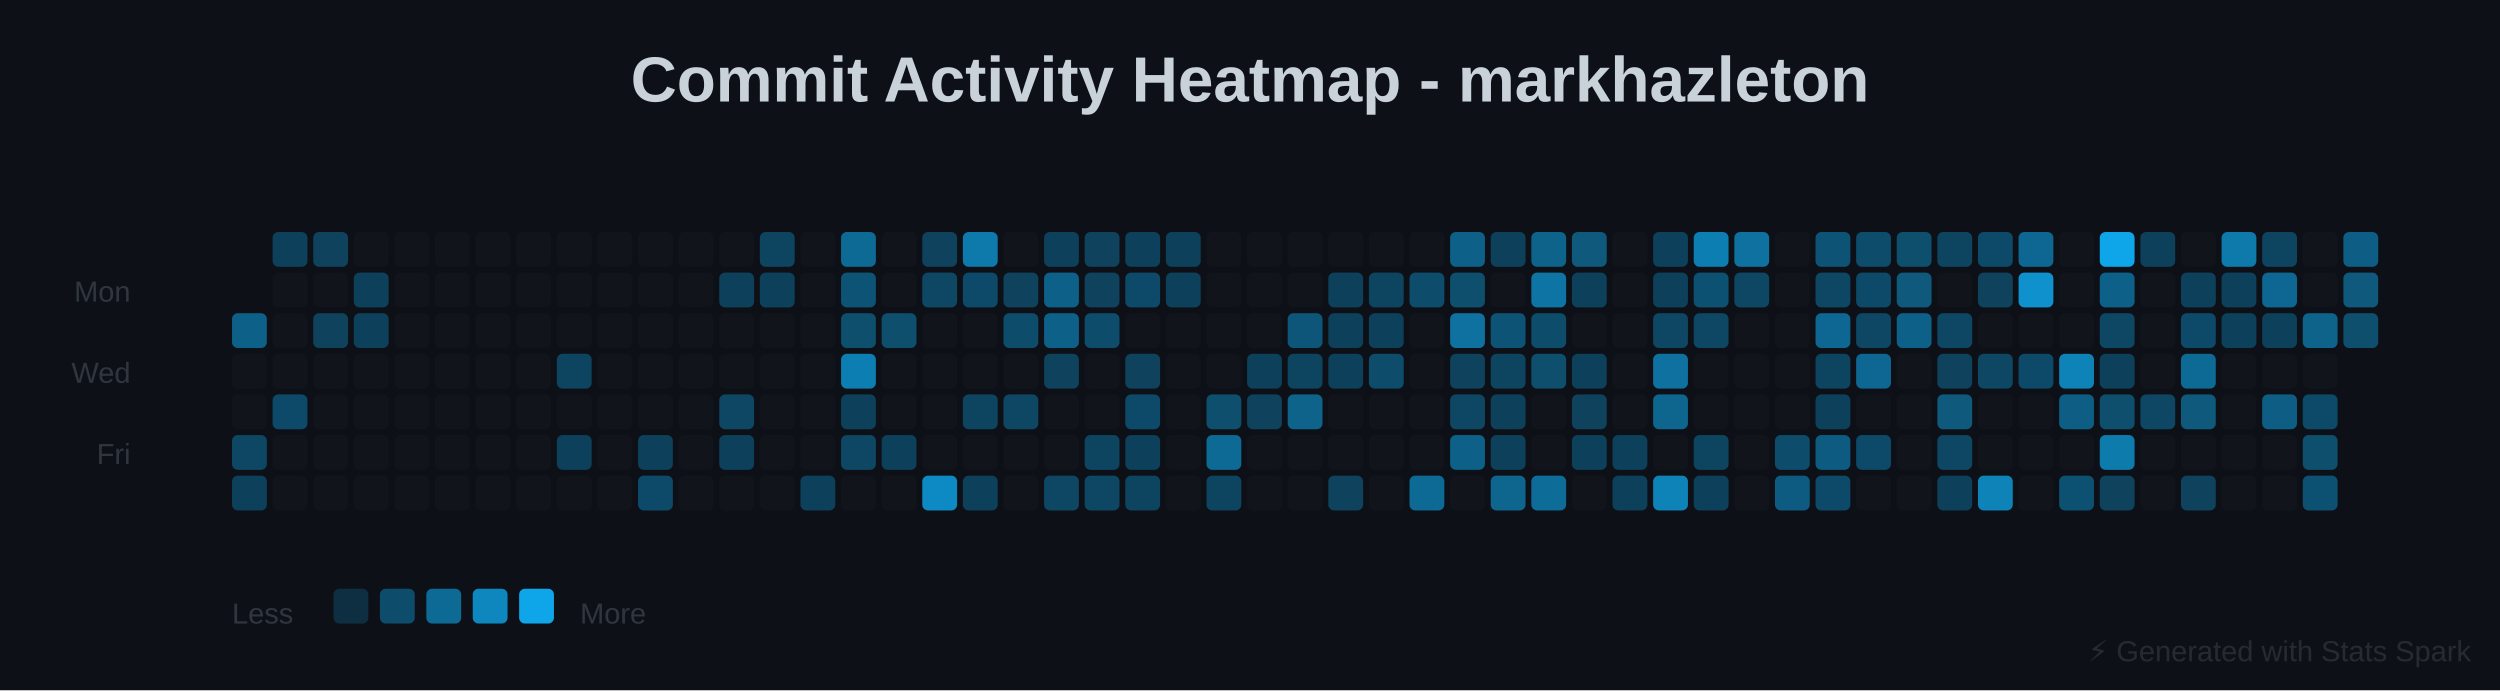
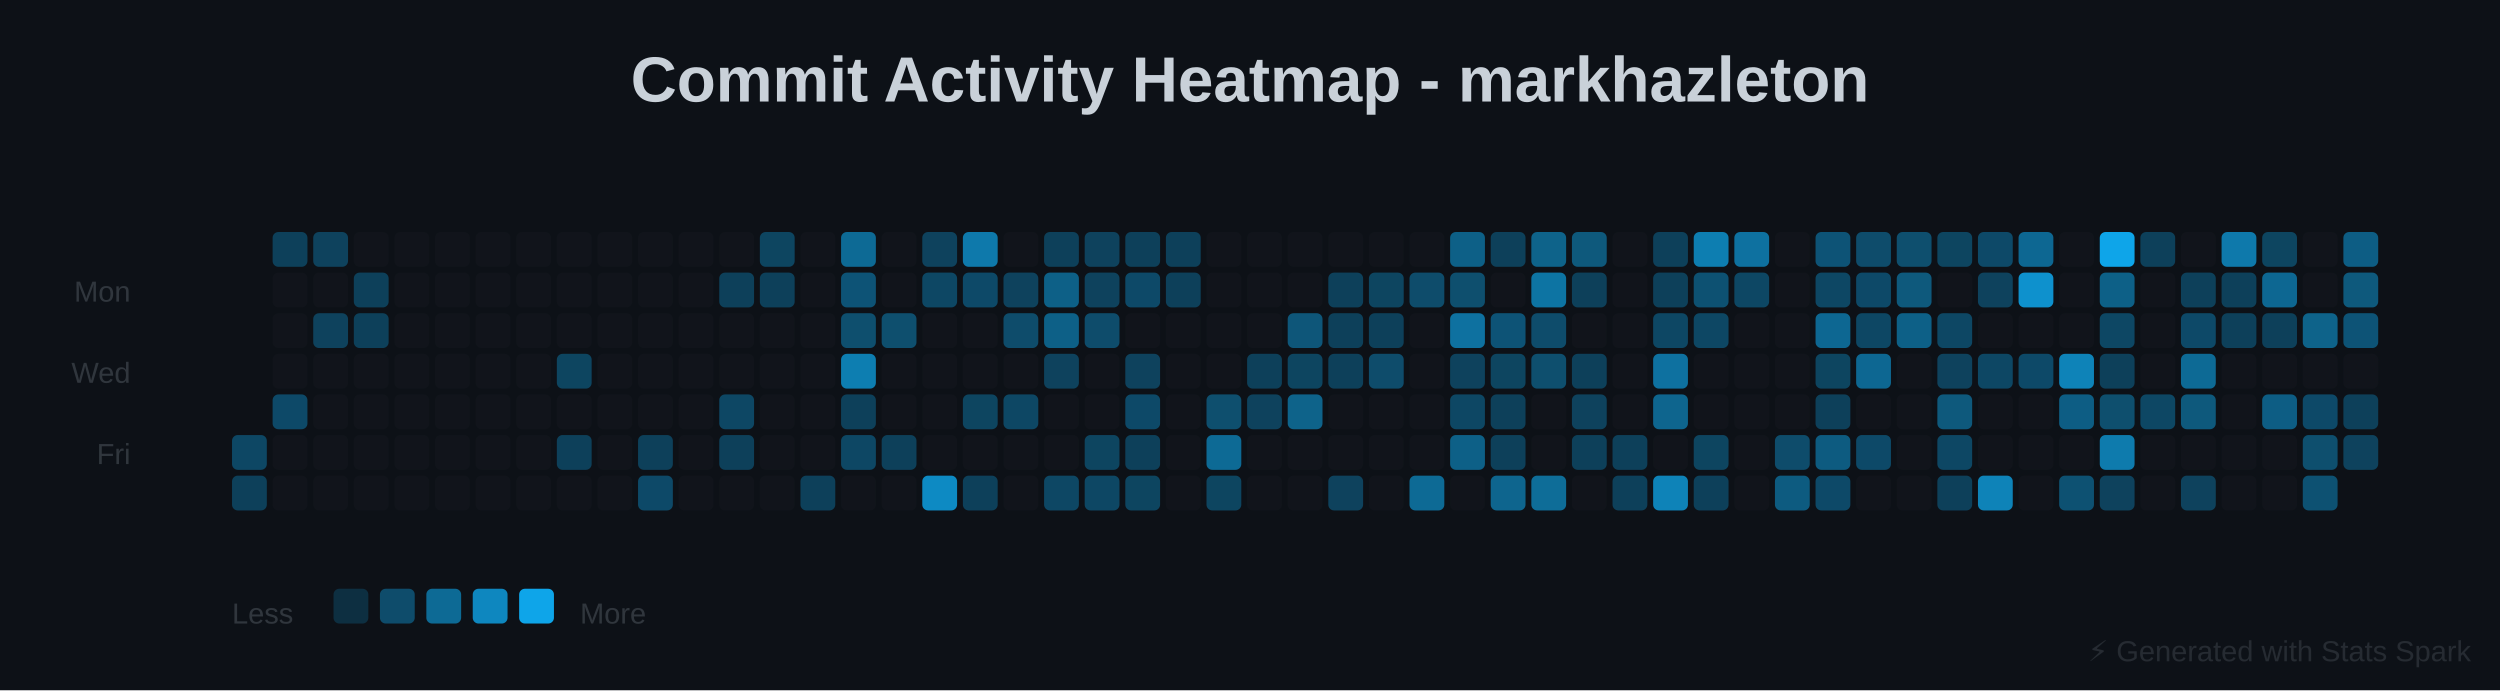
<svg xmlns="http://www.w3.org/2000/svg" baseProfile="full" height="238" version="1.1" width="862">
  <defs />
  <rect fill="#0D1117" height="238" width="862" x="0" y="0" />
  <text fill="#C9D1D9" font-family="Arial, sans-serif" font-size="22px" font-weight="bold" text-anchor="middle" x="431" y="35">Commit Activity Heatmap - markhazleton</text>
  <text fill="#30363D" font-family="Arial, sans-serif" font-size="10px" text-anchor="end" x="45" y="104">Mon</text>
  <text fill="#30363D" font-family="Arial, sans-serif" font-size="10px" text-anchor="end" x="45" y="132">Wed</text>
  <text fill="#30363D" font-family="Arial, sans-serif" font-size="10px" text-anchor="end" x="45" y="160">Fri</text>
-   <rect fill="#0EA5E9" height="12" opacity="0.533" rx="2" width="12" x="80" y="108" />
-   <rect fill="#30363D" height="12" opacity="0.1" rx="2" width="12" x="80" y="122" />
-   <rect fill="#30363D" height="12" opacity="0.1" rx="2" width="12" x="80" y="136" />
  <rect fill="#0EA5E9" height="12" opacity="0.367" rx="2" width="12" x="80" y="150" />
  <rect fill="#0EA5E9" height="12" opacity="0.317" rx="2" width="12" x="80" y="164" />
  <rect fill="#0EA5E9" height="12" opacity="0.317" rx="2" width="12" x="94" y="80" />
  <rect fill="#30363D" height="12" opacity="0.1" rx="2" width="12" x="94" y="94" />
  <rect fill="#30363D" height="12" opacity="0.1" rx="2" width="12" x="94" y="108" />
  <rect fill="#30363D" height="12" opacity="0.1" rx="2" width="12" x="94" y="122" />
  <rect fill="#0EA5E9" height="12" opacity="0.383" rx="2" width="12" x="94" y="136" />
  <rect fill="#30363D" height="12" opacity="0.1" rx="2" width="12" x="94" y="150" />
  <rect fill="#30363D" height="12" opacity="0.1" rx="2" width="12" x="94" y="164" />
  <rect fill="#0EA5E9" height="12" opacity="0.333" rx="2" width="12" x="108" y="80" />
  <rect fill="#30363D" height="12" opacity="0.1" rx="2" width="12" x="108" y="94" />
  <rect fill="#0EA5E9" height="12" opacity="0.333" rx="2" width="12" x="108" y="108" />
  <rect fill="#30363D" height="12" opacity="0.1" rx="2" width="12" x="108" y="122" />
  <rect fill="#30363D" height="12" opacity="0.1" rx="2" width="12" x="108" y="136" />
  <rect fill="#30363D" height="12" opacity="0.1" rx="2" width="12" x="108" y="150" />
  <rect fill="#30363D" height="12" opacity="0.1" rx="2" width="12" x="108" y="164" />
  <rect fill="#30363D" height="12" opacity="0.1" rx="2" width="12" x="122" y="80" />
  <rect fill="#0EA5E9" height="12" opacity="0.317" rx="2" width="12" x="122" y="94" />
  <rect fill="#0EA5E9" height="12" opacity="0.317" rx="2" width="12" x="122" y="108" />
  <rect fill="#30363D" height="12" opacity="0.1" rx="2" width="12" x="122" y="122" />
  <rect fill="#30363D" height="12" opacity="0.1" rx="2" width="12" x="122" y="136" />
  <rect fill="#30363D" height="12" opacity="0.1" rx="2" width="12" x="122" y="150" />
  <rect fill="#30363D" height="12" opacity="0.1" rx="2" width="12" x="122" y="164" />
  <rect fill="#30363D" height="12" opacity="0.1" rx="2" width="12" x="136" y="80" />
  <rect fill="#30363D" height="12" opacity="0.1" rx="2" width="12" x="136" y="94" />
  <rect fill="#30363D" height="12" opacity="0.1" rx="2" width="12" x="136" y="108" />
  <rect fill="#30363D" height="12" opacity="0.1" rx="2" width="12" x="136" y="122" />
  <rect fill="#30363D" height="12" opacity="0.1" rx="2" width="12" x="136" y="136" />
  <rect fill="#30363D" height="12" opacity="0.1" rx="2" width="12" x="136" y="150" />
  <rect fill="#30363D" height="12" opacity="0.1" rx="2" width="12" x="136" y="164" />
  <rect fill="#30363D" height="12" opacity="0.1" rx="2" width="12" x="150" y="80" />
  <rect fill="#30363D" height="12" opacity="0.1" rx="2" width="12" x="150" y="94" />
  <rect fill="#30363D" height="12" opacity="0.1" rx="2" width="12" x="150" y="108" />
  <rect fill="#30363D" height="12" opacity="0.1" rx="2" width="12" x="150" y="122" />
  <rect fill="#30363D" height="12" opacity="0.1" rx="2" width="12" x="150" y="136" />
  <rect fill="#30363D" height="12" opacity="0.1" rx="2" width="12" x="150" y="150" />
  <rect fill="#30363D" height="12" opacity="0.1" rx="2" width="12" x="150" y="164" />
  <rect fill="#30363D" height="12" opacity="0.1" rx="2" width="12" x="164" y="80" />
  <rect fill="#30363D" height="12" opacity="0.1" rx="2" width="12" x="164" y="94" />
  <rect fill="#30363D" height="12" opacity="0.1" rx="2" width="12" x="164" y="108" />
  <rect fill="#30363D" height="12" opacity="0.1" rx="2" width="12" x="164" y="122" />
  <rect fill="#30363D" height="12" opacity="0.1" rx="2" width="12" x="164" y="136" />
  <rect fill="#30363D" height="12" opacity="0.1" rx="2" width="12" x="164" y="150" />
  <rect fill="#30363D" height="12" opacity="0.1" rx="2" width="12" x="164" y="164" />
  <rect fill="#30363D" height="12" opacity="0.1" rx="2" width="12" x="178" y="80" />
  <rect fill="#30363D" height="12" opacity="0.1" rx="2" width="12" x="178" y="94" />
  <rect fill="#30363D" height="12" opacity="0.1" rx="2" width="12" x="178" y="108" />
  <rect fill="#30363D" height="12" opacity="0.1" rx="2" width="12" x="178" y="122" />
  <rect fill="#30363D" height="12" opacity="0.1" rx="2" width="12" x="178" y="136" />
  <rect fill="#30363D" height="12" opacity="0.1" rx="2" width="12" x="178" y="150" />
  <rect fill="#30363D" height="12" opacity="0.1" rx="2" width="12" x="178" y="164" />
  <rect fill="#30363D" height="12" opacity="0.1" rx="2" width="12" x="192" y="80" />
  <rect fill="#30363D" height="12" opacity="0.1" rx="2" width="12" x="192" y="94" />
  <rect fill="#30363D" height="12" opacity="0.1" rx="2" width="12" x="192" y="108" />
  <rect fill="#0EA5E9" height="12" opacity="0.35" rx="2" width="12" x="192" y="122" />
  <rect fill="#30363D" height="12" opacity="0.1" rx="2" width="12" x="192" y="136" />
  <rect fill="#0EA5E9" height="12" opacity="0.317" rx="2" width="12" x="192" y="150" />
  <rect fill="#30363D" height="12" opacity="0.1" rx="2" width="12" x="192" y="164" />
  <rect fill="#30363D" height="12" opacity="0.1" rx="2" width="12" x="206" y="80" />
  <rect fill="#30363D" height="12" opacity="0.1" rx="2" width="12" x="206" y="94" />
  <rect fill="#30363D" height="12" opacity="0.1" rx="2" width="12" x="206" y="108" />
  <rect fill="#30363D" height="12" opacity="0.1" rx="2" width="12" x="206" y="122" />
  <rect fill="#30363D" height="12" opacity="0.1" rx="2" width="12" x="206" y="136" />
  <rect fill="#30363D" height="12" opacity="0.1" rx="2" width="12" x="206" y="150" />
  <rect fill="#30363D" height="12" opacity="0.1" rx="2" width="12" x="206" y="164" />
  <rect fill="#30363D" height="12" opacity="0.1" rx="2" width="12" x="220" y="80" />
  <rect fill="#30363D" height="12" opacity="0.1" rx="2" width="12" x="220" y="94" />
  <rect fill="#30363D" height="12" opacity="0.1" rx="2" width="12" x="220" y="108" />
  <rect fill="#30363D" height="12" opacity="0.1" rx="2" width="12" x="220" y="122" />
  <rect fill="#30363D" height="12" opacity="0.1" rx="2" width="12" x="220" y="136" />
  <rect fill="#0EA5E9" height="12" opacity="0.317" rx="2" width="12" x="220" y="150" />
  <rect fill="#0EA5E9" height="12" opacity="0.383" rx="2" width="12" x="220" y="164" />
  <rect fill="#30363D" height="12" opacity="0.1" rx="2" width="12" x="234" y="80" />
  <rect fill="#30363D" height="12" opacity="0.1" rx="2" width="12" x="234" y="94" />
  <rect fill="#30363D" height="12" opacity="0.1" rx="2" width="12" x="234" y="108" />
  <rect fill="#30363D" height="12" opacity="0.1" rx="2" width="12" x="234" y="122" />
  <rect fill="#30363D" height="12" opacity="0.1" rx="2" width="12" x="234" y="136" />
  <rect fill="#30363D" height="12" opacity="0.1" rx="2" width="12" x="234" y="150" />
  <rect fill="#30363D" height="12" opacity="0.1" rx="2" width="12" x="234" y="164" />
  <rect fill="#30363D" height="12" opacity="0.1" rx="2" width="12" x="248" y="80" />
  <rect fill="#0EA5E9" height="12" opacity="0.317" rx="2" width="12" x="248" y="94" />
  <rect fill="#30363D" height="12" opacity="0.1" rx="2" width="12" x="248" y="108" />
  <rect fill="#30363D" height="12" opacity="0.1" rx="2" width="12" x="248" y="122" />
  <rect fill="#0EA5E9" height="12" opacity="0.367" rx="2" width="12" x="248" y="136" />
  <rect fill="#0EA5E9" height="12" opacity="0.317" rx="2" width="12" x="248" y="150" />
  <rect fill="#30363D" height="12" opacity="0.1" rx="2" width="12" x="248" y="164" />
  <rect fill="#0EA5E9" height="12" opacity="0.35" rx="2" width="12" x="262" y="80" />
  <rect fill="#0EA5E9" height="12" opacity="0.317" rx="2" width="12" x="262" y="94" />
  <rect fill="#30363D" height="12" opacity="0.1" rx="2" width="12" x="262" y="108" />
  <rect fill="#30363D" height="12" opacity="0.1" rx="2" width="12" x="262" y="122" />
  <rect fill="#30363D" height="12" opacity="0.1" rx="2" width="12" x="262" y="136" />
  <rect fill="#30363D" height="12" opacity="0.1" rx="2" width="12" x="262" y="150" />
  <rect fill="#30363D" height="12" opacity="0.1" rx="2" width="12" x="262" y="164" />
  <rect fill="#30363D" height="12" opacity="0.1" rx="2" width="12" x="276" y="80" />
  <rect fill="#30363D" height="12" opacity="0.1" rx="2" width="12" x="276" y="94" />
  <rect fill="#30363D" height="12" opacity="0.1" rx="2" width="12" x="276" y="108" />
  <rect fill="#30363D" height="12" opacity="0.1" rx="2" width="12" x="276" y="122" />
  <rect fill="#30363D" height="12" opacity="0.1" rx="2" width="12" x="276" y="136" />
  <rect fill="#30363D" height="12" opacity="0.1" rx="2" width="12" x="276" y="150" />
  <rect fill="#0EA5E9" height="12" opacity="0.317" rx="2" width="12" x="276" y="164" />
  <rect fill="#0EA5E9" height="12" opacity="0.6" rx="2" width="12" x="290" y="80" />
  <rect fill="#0EA5E9" height="12" opacity="0.45" rx="2" width="12" x="290" y="94" />
  <rect fill="#0EA5E9" height="12" opacity="0.417" rx="2" width="12" x="290" y="108" />
  <rect fill="#0EA5E9" height="12" opacity="0.733" rx="2" width="12" x="290" y="122" />
  <rect fill="#0EA5E9" height="12" opacity="0.317" rx="2" width="12" x="290" y="136" />
  <rect fill="#0EA5E9" height="12" opacity="0.367" rx="2" width="12" x="290" y="150" />
  <rect fill="#30363D" height="12" opacity="0.1" rx="2" width="12" x="290" y="164" />
  <rect fill="#30363D" height="12" opacity="0.1" rx="2" width="12" x="304" y="80" />
  <rect fill="#30363D" height="12" opacity="0.1" rx="2" width="12" x="304" y="94" />
  <rect fill="#0EA5E9" height="12" opacity="0.417" rx="2" width="12" x="304" y="108" />
  <rect fill="#30363D" height="12" opacity="0.1" rx="2" width="12" x="304" y="122" />
  <rect fill="#30363D" height="12" opacity="0.1" rx="2" width="12" x="304" y="136" />
  <rect fill="#0EA5E9" height="12" opacity="0.317" rx="2" width="12" x="304" y="150" />
  <rect fill="#30363D" height="12" opacity="0.1" rx="2" width="12" x="304" y="164" />
  <rect fill="#0EA5E9" height="12" opacity="0.333" rx="2" width="12" x="318" y="80" />
  <rect fill="#0EA5E9" height="12" opacity="0.367" rx="2" width="12" x="318" y="94" />
  <rect fill="#30363D" height="12" opacity="0.1" rx="2" width="12" x="318" y="108" />
  <rect fill="#30363D" height="12" opacity="0.1" rx="2" width="12" x="318" y="122" />
  <rect fill="#30363D" height="12" opacity="0.1" rx="2" width="12" x="318" y="136" />
  <rect fill="#30363D" height="12" opacity="0.1" rx="2" width="12" x="318" y="150" />
  <rect fill="#0EA5E9" height="12" opacity="0.817" rx="2" width="12" x="318" y="164" />
  <rect fill="#0EA5E9" height="12" opacity="0.7" rx="2" width="12" x="332" y="80" />
  <rect fill="#0EA5E9" height="12" opacity="0.383" rx="2" width="12" x="332" y="94" />
  <rect fill="#30363D" height="12" opacity="0.1" rx="2" width="12" x="332" y="108" />
  <rect fill="#30363D" height="12" opacity="0.1" rx="2" width="12" x="332" y="122" />
  <rect fill="#0EA5E9" height="12" opacity="0.35" rx="2" width="12" x="332" y="136" />
  <rect fill="#30363D" height="12" opacity="0.1" rx="2" width="12" x="332" y="150" />
  <rect fill="#0EA5E9" height="12" opacity="0.317" rx="2" width="12" x="332" y="164" />
  <rect fill="#30363D" height="12" opacity="0.1" rx="2" width="12" x="346" y="80" />
  <rect fill="#0EA5E9" height="12" opacity="0.333" rx="2" width="12" x="346" y="94" />
  <rect fill="#0EA5E9" height="12" opacity="0.4" rx="2" width="12" x="346" y="108" />
  <rect fill="#30363D" height="12" opacity="0.1" rx="2" width="12" x="346" y="122" />
  <rect fill="#0EA5E9" height="12" opacity="0.367" rx="2" width="12" x="346" y="136" />
  <rect fill="#30363D" height="12" opacity="0.1" rx="2" width="12" x="346" y="150" />
  <rect fill="#30363D" height="12" opacity="0.1" rx="2" width="12" x="346" y="164" />
  <rect fill="#0EA5E9" height="12" opacity="0.317" rx="2" width="12" x="360" y="80" />
  <rect fill="#0EA5E9" height="12" opacity="0.533" rx="2" width="12" x="360" y="94" />
  <rect fill="#0EA5E9" height="12" opacity="0.533" rx="2" width="12" x="360" y="108" />
  <rect fill="#0EA5E9" height="12" opacity="0.333" rx="2" width="12" x="360" y="122" />
  <rect fill="#30363D" height="12" opacity="0.1" rx="2" width="12" x="360" y="136" />
  <rect fill="#30363D" height="12" opacity="0.1" rx="2" width="12" x="360" y="150" />
  <rect fill="#0EA5E9" height="12" opacity="0.367" rx="2" width="12" x="360" y="164" />
  <rect fill="#0EA5E9" height="12" opacity="0.333" rx="2" width="12" x="374" y="80" />
  <rect fill="#0EA5E9" height="12" opacity="0.333" rx="2" width="12" x="374" y="94" />
  <rect fill="#0EA5E9" height="12" opacity="0.4" rx="2" width="12" x="374" y="108" />
  <rect fill="#30363D" height="12" opacity="0.1" rx="2" width="12" x="374" y="122" />
  <rect fill="#30363D" height="12" opacity="0.1" rx="2" width="12" x="374" y="136" />
  <rect fill="#0EA5E9" height="12" opacity="0.35" rx="2" width="12" x="374" y="150" />
  <rect fill="#0EA5E9" height="12" opacity="0.367" rx="2" width="12" x="374" y="164" />
  <rect fill="#0EA5E9" height="12" opacity="0.317" rx="2" width="12" x="388" y="80" />
  <rect fill="#0EA5E9" height="12" opacity="0.383" rx="2" width="12" x="388" y="94" />
  <rect fill="#30363D" height="12" opacity="0.1" rx="2" width="12" x="388" y="108" />
  <rect fill="#0EA5E9" height="12" opacity="0.333" rx="2" width="12" x="388" y="122" />
  <rect fill="#0EA5E9" height="12" opacity="0.383" rx="2" width="12" x="388" y="136" />
  <rect fill="#0EA5E9" height="12" opacity="0.317" rx="2" width="12" x="388" y="150" />
  <rect fill="#0EA5E9" height="12" opacity="0.35" rx="2" width="12" x="388" y="164" />
  <rect fill="#0EA5E9" height="12" opacity="0.317" rx="2" width="12" x="402" y="80" />
  <rect fill="#0EA5E9" height="12" opacity="0.317" rx="2" width="12" x="402" y="94" />
  <rect fill="#30363D" height="12" opacity="0.1" rx="2" width="12" x="402" y="108" />
  <rect fill="#30363D" height="12" opacity="0.1" rx="2" width="12" x="402" y="122" />
  <rect fill="#30363D" height="12" opacity="0.1" rx="2" width="12" x="402" y="136" />
  <rect fill="#30363D" height="12" opacity="0.1" rx="2" width="12" x="402" y="150" />
  <rect fill="#30363D" height="12" opacity="0.1" rx="2" width="12" x="402" y="164" />
  <rect fill="#30363D" height="12" opacity="0.1" rx="2" width="12" x="416" y="80" />
  <rect fill="#30363D" height="12" opacity="0.1" rx="2" width="12" x="416" y="94" />
  <rect fill="#30363D" height="12" opacity="0.1" rx="2" width="12" x="416" y="108" />
  <rect fill="#30363D" height="12" opacity="0.1" rx="2" width="12" x="416" y="122" />
  <rect fill="#0EA5E9" height="12" opacity="0.417" rx="2" width="12" x="416" y="136" />
  <rect fill="#0EA5E9" height="12" opacity="0.6" rx="2" width="12" x="416" y="150" />
  <rect fill="#0EA5E9" height="12" opacity="0.35" rx="2" width="12" x="416" y="164" />
  <rect fill="#30363D" height="12" opacity="0.1" rx="2" width="12" x="430" y="80" />
  <rect fill="#30363D" height="12" opacity="0.1" rx="2" width="12" x="430" y="94" />
  <rect fill="#30363D" height="12" opacity="0.1" rx="2" width="12" x="430" y="108" />
  <rect fill="#0EA5E9" height="12" opacity="0.317" rx="2" width="12" x="430" y="122" />
  <rect fill="#0EA5E9" height="12" opacity="0.333" rx="2" width="12" x="430" y="136" />
  <rect fill="#30363D" height="12" opacity="0.1" rx="2" width="12" x="430" y="150" />
  <rect fill="#30363D" height="12" opacity="0.1" rx="2" width="12" x="430" y="164" />
  <rect fill="#30363D" height="12" opacity="0.1" rx="2" width="12" x="444" y="80" />
  <rect fill="#30363D" height="12" opacity="0.1" rx="2" width="12" x="444" y="94" />
  <rect fill="#0EA5E9" height="12" opacity="0.467" rx="2" width="12" x="444" y="108" />
  <rect fill="#0EA5E9" height="12" opacity="0.35" rx="2" width="12" x="444" y="122" />
  <rect fill="#0EA5E9" height="12" opacity="0.55" rx="2" width="12" x="444" y="136" />
  <rect fill="#30363D" height="12" opacity="0.1" rx="2" width="12" x="444" y="150" />
  <rect fill="#30363D" height="12" opacity="0.1" rx="2" width="12" x="444" y="164" />
  <rect fill="#30363D" height="12" opacity="0.1" rx="2" width="12" x="458" y="80" />
  <rect fill="#0EA5E9" height="12" opacity="0.317" rx="2" width="12" x="458" y="94" />
  <rect fill="#0EA5E9" height="12" opacity="0.317" rx="2" width="12" x="458" y="108" />
  <rect fill="#0EA5E9" height="12" opacity="0.317" rx="2" width="12" x="458" y="122" />
  <rect fill="#30363D" height="12" opacity="0.1" rx="2" width="12" x="458" y="136" />
  <rect fill="#30363D" height="12" opacity="0.1" rx="2" width="12" x="458" y="150" />
  <rect fill="#0EA5E9" height="12" opacity="0.333" rx="2" width="12" x="458" y="164" />
  <rect fill="#30363D" height="12" opacity="0.1" rx="2" width="12" x="472" y="80" />
  <rect fill="#0EA5E9" height="12" opacity="0.35" rx="2" width="12" x="472" y="94" />
  <rect fill="#0EA5E9" height="12" opacity="0.317" rx="2" width="12" x="472" y="108" />
  <rect fill="#0EA5E9" height="12" opacity="0.4" rx="2" width="12" x="472" y="122" />
  <rect fill="#30363D" height="12" opacity="0.1" rx="2" width="12" x="472" y="136" />
  <rect fill="#30363D" height="12" opacity="0.1" rx="2" width="12" x="472" y="150" />
  <rect fill="#30363D" height="12" opacity="0.1" rx="2" width="12" x="472" y="164" />
  <rect fill="#30363D" height="12" opacity="0.1" rx="2" width="12" x="486" y="80" />
  <rect fill="#0EA5E9" height="12" opacity="0.4" rx="2" width="12" x="486" y="94" />
  <rect fill="#30363D" height="12" opacity="0.1" rx="2" width="12" x="486" y="108" />
  <rect fill="#30363D" height="12" opacity="0.1" rx="2" width="12" x="486" y="122" />
  <rect fill="#30363D" height="12" opacity="0.1" rx="2" width="12" x="486" y="136" />
  <rect fill="#30363D" height="12" opacity="0.1" rx="2" width="12" x="486" y="150" />
  <rect fill="#0EA5E9" height="12" opacity="0.6" rx="2" width="12" x="486" y="164" />
  <rect fill="#0EA5E9" height="12" opacity="0.533" rx="2" width="12" x="500" y="80" />
  <rect fill="#0EA5E9" height="12" opacity="0.417" rx="2" width="12" x="500" y="94" />
  <rect fill="#0EA5E9" height="12" opacity="0.65" rx="2" width="12" x="500" y="108" />
  <rect fill="#0EA5E9" height="12" opacity="0.333" rx="2" width="12" x="500" y="122" />
  <rect fill="#0EA5E9" height="12" opacity="0.367" rx="2" width="12" x="500" y="136" />
  <rect fill="#0EA5E9" height="12" opacity="0.533" rx="2" width="12" x="500" y="150" />
  <rect fill="#30363D" height="12" opacity="0.1" rx="2" width="12" x="500" y="164" />
  <rect fill="#0EA5E9" height="12" opacity="0.317" rx="2" width="12" x="514" y="80" />
  <rect fill="#30363D" height="12" opacity="0.1" rx="2" width="12" x="514" y="94" />
  <rect fill="#0EA5E9" height="12" opacity="0.45" rx="2" width="12" x="514" y="108" />
  <rect fill="#0EA5E9" height="12" opacity="0.35" rx="2" width="12" x="514" y="122" />
  <rect fill="#0EA5E9" height="12" opacity="0.317" rx="2" width="12" x="514" y="136" />
  <rect fill="#0EA5E9" height="12" opacity="0.317" rx="2" width="12" x="514" y="150" />
  <rect fill="#0EA5E9" height="12" opacity="0.567" rx="2" width="12" x="514" y="164" />
  <rect fill="#0EA5E9" height="12" opacity="0.55" rx="2" width="12" x="528" y="80" />
  <rect fill="#0EA5E9" height="12" opacity="0.667" rx="2" width="12" x="528" y="94" />
  <rect fill="#0EA5E9" height="12" opacity="0.4" rx="2" width="12" x="528" y="108" />
  <rect fill="#0EA5E9" height="12" opacity="0.417" rx="2" width="12" x="528" y="122" />
  <rect fill="#30363D" height="12" opacity="0.1" rx="2" width="12" x="528" y="136" />
  <rect fill="#30363D" height="12" opacity="0.1" rx="2" width="12" x="528" y="150" />
  <rect fill="#0EA5E9" height="12" opacity="0.617" rx="2" width="12" x="528" y="164" />
  <rect fill="#0EA5E9" height="12" opacity="0.483" rx="2" width="12" x="542" y="80" />
  <rect fill="#0EA5E9" height="12" opacity="0.317" rx="2" width="12" x="542" y="94" />
  <rect fill="#30363D" height="12" opacity="0.1" rx="2" width="12" x="542" y="108" />
  <rect fill="#0EA5E9" height="12" opacity="0.317" rx="2" width="12" x="542" y="122" />
  <rect fill="#0EA5E9" height="12" opacity="0.333" rx="2" width="12" x="542" y="136" />
  <rect fill="#0EA5E9" height="12" opacity="0.317" rx="2" width="12" x="542" y="150" />
  <rect fill="#30363D" height="12" opacity="0.1" rx="2" width="12" x="542" y="164" />
  <rect fill="#30363D" height="12" opacity="0.1" rx="2" width="12" x="556" y="80" />
  <rect fill="#30363D" height="12" opacity="0.1" rx="2" width="12" x="556" y="94" />
  <rect fill="#30363D" height="12" opacity="0.1" rx="2" width="12" x="556" y="108" />
  <rect fill="#30363D" height="12" opacity="0.1" rx="2" width="12" x="556" y="122" />
  <rect fill="#30363D" height="12" opacity="0.1" rx="2" width="12" x="556" y="136" />
  <rect fill="#0EA5E9" height="12" opacity="0.317" rx="2" width="12" x="556" y="150" />
  <rect fill="#0EA5E9" height="12" opacity="0.317" rx="2" width="12" x="556" y="164" />
  <rect fill="#0EA5E9" height="12" opacity="0.317" rx="2" width="12" x="570" y="80" />
  <rect fill="#0EA5E9" height="12" opacity="0.317" rx="2" width="12" x="570" y="94" />
  <rect fill="#0EA5E9" height="12" opacity="0.367" rx="2" width="12" x="570" y="108" />
  <rect fill="#0EA5E9" height="12" opacity="0.65" rx="2" width="12" x="570" y="122" />
  <rect fill="#0EA5E9" height="12" opacity="0.567" rx="2" width="12" x="570" y="136" />
  <rect fill="#30363D" height="12" opacity="0.1" rx="2" width="12" x="570" y="150" />
  <rect fill="#0EA5E9" height="12" opacity="0.767" rx="2" width="12" x="570" y="164" />
  <rect fill="#0EA5E9" height="12" opacity="0.733" rx="2" width="12" x="584" y="80" />
  <rect fill="#0EA5E9" height="12" opacity="0.433" rx="2" width="12" x="584" y="94" />
  <rect fill="#0EA5E9" height="12" opacity="0.367" rx="2" width="12" x="584" y="108" />
  <rect fill="#30363D" height="12" opacity="0.1" rx="2" width="12" x="584" y="122" />
  <rect fill="#30363D" height="12" opacity="0.1" rx="2" width="12" x="584" y="136" />
  <rect fill="#0EA5E9" height="12" opacity="0.35" rx="2" width="12" x="584" y="150" />
  <rect fill="#0EA5E9" height="12" opacity="0.317" rx="2" width="12" x="584" y="164" />
  <rect fill="#0EA5E9" height="12" opacity="0.65" rx="2" width="12" x="598" y="80" />
  <rect fill="#0EA5E9" height="12" opacity="0.367" rx="2" width="12" x="598" y="94" />
  <rect fill="#30363D" height="12" opacity="0.1" rx="2" width="12" x="598" y="108" />
  <rect fill="#30363D" height="12" opacity="0.1" rx="2" width="12" x="598" y="122" />
  <rect fill="#30363D" height="12" opacity="0.1" rx="2" width="12" x="598" y="136" />
  <rect fill="#30363D" height="12" opacity="0.1" rx="2" width="12" x="598" y="150" />
  <rect fill="#30363D" height="12" opacity="0.1" rx="2" width="12" x="598" y="164" />
  <rect fill="#30363D" height="12" opacity="0.1" rx="2" width="12" x="612" y="80" />
  <rect fill="#30363D" height="12" opacity="0.1" rx="2" width="12" x="612" y="94" />
  <rect fill="#30363D" height="12" opacity="0.1" rx="2" width="12" x="612" y="108" />
  <rect fill="#30363D" height="12" opacity="0.1" rx="2" width="12" x="612" y="122" />
  <rect fill="#30363D" height="12" opacity="0.1" rx="2" width="12" x="612" y="136" />
  <rect fill="#0EA5E9" height="12" opacity="0.4" rx="2" width="12" x="612" y="150" />
  <rect fill="#0EA5E9" height="12" opacity="0.5" rx="2" width="12" x="612" y="164" />
  <rect fill="#0EA5E9" height="12" opacity="0.45" rx="2" width="12" x="626" y="80" />
  <rect fill="#0EA5E9" height="12" opacity="0.367" rx="2" width="12" x="626" y="94" />
  <rect fill="#0EA5E9" height="12" opacity="0.583" rx="2" width="12" x="626" y="108" />
  <rect fill="#0EA5E9" height="12" opacity="0.35" rx="2" width="12" x="626" y="122" />
  <rect fill="#0EA5E9" height="12" opacity="0.317" rx="2" width="12" x="626" y="136" />
  <rect fill="#0EA5E9" height="12" opacity="0.5" rx="2" width="12" x="626" y="150" />
  <rect fill="#0EA5E9" height="12" opacity="0.383" rx="2" width="12" x="626" y="164" />
  <rect fill="#0EA5E9" height="12" opacity="0.4" rx="2" width="12" x="640" y="80" />
  <rect fill="#0EA5E9" height="12" opacity="0.383" rx="2" width="12" x="640" y="94" />
  <rect fill="#0EA5E9" height="12" opacity="0.367" rx="2" width="12" x="640" y="108" />
  <rect fill="#0EA5E9" height="12" opacity="0.583" rx="2" width="12" x="640" y="122" />
  <rect fill="#30363D" height="12" opacity="0.1" rx="2" width="12" x="640" y="136" />
  <rect fill="#0EA5E9" height="12" opacity="0.383" rx="2" width="12" x="640" y="150" />
  <rect fill="#30363D" height="12" opacity="0.1" rx="2" width="12" x="640" y="164" />
  <rect fill="#0EA5E9" height="12" opacity="0.417" rx="2" width="12" x="654" y="80" />
  <rect fill="#0EA5E9" height="12" opacity="0.483" rx="2" width="12" x="654" y="94" />
  <rect fill="#0EA5E9" height="12" opacity="0.533" rx="2" width="12" x="654" y="108" />
  <rect fill="#30363D" height="12" opacity="0.1" rx="2" width="12" x="654" y="122" />
  <rect fill="#30363D" height="12" opacity="0.1" rx="2" width="12" x="654" y="136" />
  <rect fill="#30363D" height="12" opacity="0.1" rx="2" width="12" x="654" y="150" />
  <rect fill="#30363D" height="12" opacity="0.1" rx="2" width="12" x="654" y="164" />
  <rect fill="#0EA5E9" height="12" opacity="0.35" rx="2" width="12" x="668" y="80" />
  <rect fill="#30363D" height="12" opacity="0.1" rx="2" width="12" x="668" y="94" />
  <rect fill="#0EA5E9" height="12" opacity="0.367" rx="2" width="12" x="668" y="108" />
  <rect fill="#0EA5E9" height="12" opacity="0.333" rx="2" width="12" x="668" y="122" />
  <rect fill="#0EA5E9" height="12" opacity="0.483" rx="2" width="12" x="668" y="136" />
  <rect fill="#0EA5E9" height="12" opacity="0.367" rx="2" width="12" x="668" y="150" />
  <rect fill="#0EA5E9" height="12" opacity="0.317" rx="2" width="12" x="668" y="164" />
  <rect fill="#0EA5E9" height="12" opacity="0.383" rx="2" width="12" x="682" y="80" />
  <rect fill="#0EA5E9" height="12" opacity="0.333" rx="2" width="12" x="682" y="94" />
  <rect fill="#30363D" height="12" opacity="0.1" rx="2" width="12" x="682" y="108" />
  <rect fill="#0EA5E9" height="12" opacity="0.367" rx="2" width="12" x="682" y="122" />
  <rect fill="#30363D" height="12" opacity="0.1" rx="2" width="12" x="682" y="136" />
  <rect fill="#30363D" height="12" opacity="0.1" rx="2" width="12" x="682" y="150" />
  <rect fill="#0EA5E9" height="12" opacity="0.767" rx="2" width="12" x="682" y="164" />
  <rect fill="#0EA5E9" height="12" opacity="0.583" rx="2" width="12" x="696" y="80" />
  <rect fill="#0EA5E9" height="12" opacity="0.867" rx="2" width="12" x="696" y="94" />
  <rect fill="#30363D" height="12" opacity="0.1" rx="2" width="12" x="696" y="108" />
  <rect fill="#0EA5E9" height="12" opacity="0.383" rx="2" width="12" x="696" y="122" />
  <rect fill="#30363D" height="12" opacity="0.1" rx="2" width="12" x="696" y="136" />
  <rect fill="#30363D" height="12" opacity="0.1" rx="2" width="12" x="696" y="150" />
  <rect fill="#30363D" height="12" opacity="0.1" rx="2" width="12" x="696" y="164" />
  <rect fill="#30363D" height="12" opacity="0.1" rx="2" width="12" x="710" y="80" />
  <rect fill="#30363D" height="12" opacity="0.1" rx="2" width="12" x="710" y="94" />
  <rect fill="#30363D" height="12" opacity="0.1" rx="2" width="12" x="710" y="108" />
  <rect fill="#0EA5E9" height="12" opacity="0.767" rx="2" width="12" x="710" y="122" />
  <rect fill="#0EA5E9" height="12" opacity="0.517" rx="2" width="12" x="710" y="136" />
  <rect fill="#30363D" height="12" opacity="0.1" rx="2" width="12" x="710" y="150" />
  <rect fill="#0EA5E9" height="12" opacity="0.433" rx="2" width="12" x="710" y="164" />
  <rect fill="#0EA5E9" height="12" opacity="1.0" rx="2" width="12" x="724" y="80" />
  <rect fill="#0EA5E9" height="12" opacity="0.533" rx="2" width="12" x="724" y="94" />
  <rect fill="#0EA5E9" height="12" opacity="0.367" rx="2" width="12" x="724" y="108" />
  <rect fill="#0EA5E9" height="12" opacity="0.317" rx="2" width="12" x="724" y="122" />
  <rect fill="#0EA5E9" height="12" opacity="0.417" rx="2" width="12" x="724" y="136" />
  <rect fill="#0EA5E9" height="12" opacity="0.717" rx="2" width="12" x="724" y="150" />
  <rect fill="#0EA5E9" height="12" opacity="0.333" rx="2" width="12" x="724" y="164" />
  <rect fill="#0EA5E9" height="12" opacity="0.317" rx="2" width="12" x="738" y="80" />
  <rect fill="#30363D" height="12" opacity="0.1" rx="2" width="12" x="738" y="94" />
  <rect fill="#30363D" height="12" opacity="0.1" rx="2" width="12" x="738" y="108" />
  <rect fill="#30363D" height="12" opacity="0.1" rx="2" width="12" x="738" y="122" />
  <rect fill="#0EA5E9" height="12" opacity="0.367" rx="2" width="12" x="738" y="136" />
  <rect fill="#30363D" height="12" opacity="0.1" rx="2" width="12" x="738" y="150" />
  <rect fill="#30363D" height="12" opacity="0.1" rx="2" width="12" x="738" y="164" />
  <rect fill="#30363D" height="12" opacity="0.1" rx="2" width="12" x="752" y="80" />
  <rect fill="#0EA5E9" height="12" opacity="0.317" rx="2" width="12" x="752" y="94" />
  <rect fill="#0EA5E9" height="12" opacity="0.383" rx="2" width="12" x="752" y="108" />
  <rect fill="#0EA5E9" height="12" opacity="0.6" rx="2" width="12" x="752" y="122" />
  <rect fill="#0EA5E9" height="12" opacity="0.483" rx="2" width="12" x="752" y="136" />
  <rect fill="#30363D" height="12" opacity="0.1" rx="2" width="12" x="752" y="150" />
  <rect fill="#0EA5E9" height="12" opacity="0.333" rx="2" width="12" x="752" y="164" />
  <rect fill="#0EA5E9" height="12" opacity="0.7" rx="2" width="12" x="766" y="80" />
  <rect fill="#0EA5E9" height="12" opacity="0.317" rx="2" width="12" x="766" y="94" />
  <rect fill="#0EA5E9" height="12" opacity="0.317" rx="2" width="12" x="766" y="108" />
  <rect fill="#30363D" height="12" opacity="0.1" rx="2" width="12" x="766" y="122" />
  <rect fill="#30363D" height="12" opacity="0.1" rx="2" width="12" x="766" y="136" />
  <rect fill="#30363D" height="12" opacity="0.1" rx="2" width="12" x="766" y="150" />
  <rect fill="#30363D" height="12" opacity="0.1" rx="2" width="12" x="766" y="164" />
  <rect fill="#0EA5E9" height="12" opacity="0.35" rx="2" width="12" x="780" y="80" />
  <rect fill="#0EA5E9" height="12" opacity="0.583" rx="2" width="12" x="780" y="94" />
  <rect fill="#0EA5E9" height="12" opacity="0.317" rx="2" width="12" x="780" y="108" />
  <rect fill="#30363D" height="12" opacity="0.1" rx="2" width="12" x="780" y="122" />
  <rect fill="#0EA5E9" height="12" opacity="0.517" rx="2" width="12" x="780" y="136" />
  <rect fill="#30363D" height="12" opacity="0.1" rx="2" width="12" x="780" y="150" />
  <rect fill="#30363D" height="12" opacity="0.1" rx="2" width="12" x="780" y="164" />
  <rect fill="#30363D" height="12" opacity="0.1" rx="2" width="12" x="794" y="80" />
  <rect fill="#30363D" height="12" opacity="0.1" rx="2" width="12" x="794" y="94" />
  <rect fill="#0EA5E9" height="12" opacity="0.55" rx="2" width="12" x="794" y="108" />
  <rect fill="#30363D" height="12" opacity="0.1" rx="2" width="12" x="794" y="122" />
  <rect fill="#0EA5E9" height="12" opacity="0.383" rx="2" width="12" x="794" y="136" />
  <rect fill="#0EA5E9" height="12" opacity="0.417" rx="2" width="12" x="794" y="150" />
  <rect fill="#0EA5E9" height="12" opacity="0.433" rx="2" width="12" x="794" y="164" />
  <rect fill="#0EA5E9" height="12" opacity="0.517" rx="2" width="12" x="808" y="80" />
  <rect fill="#0EA5E9" height="12" opacity="0.483" rx="2" width="12" x="808" y="94" />
-   <rect fill="#0EA5E9" height="12" opacity="0.417" rx="2" width="12" x="808" y="108" />
+   <rect fill="#0EA5E9" height="12" opacity="0.45" rx="2" width="12" x="808" y="108" />
+   <rect fill="#30363D" height="12" opacity="0.1" rx="2" width="12" x="808" y="122" />
+   <rect fill="#0EA5E9" height="12" opacity="0.317" rx="2" width="12" x="808" y="136" />
+   <rect fill="#0EA5E9" height="12" opacity="0.333" rx="2" width="12" x="808" y="150" />
  <text fill="#30363D" font-family="Arial, sans-serif" font-size="10px" x="80" y="215">Less</text>
  <rect fill="#0EA5E9" height="12" opacity="0.2" rx="2" width="12" x="115" y="203" />
  <rect fill="#0EA5E9" height="12" opacity="0.4" rx="2" width="12" x="131" y="203" />
  <rect fill="#0EA5E9" height="12" opacity="0.6" rx="2" width="12" x="147" y="203" />
  <rect fill="#0EA5E9" height="12" opacity="0.8" rx="2" width="12" x="163" y="203" />
  <rect fill="#0EA5E9" height="12" opacity="1.0" rx="2" width="12" x="179" y="203" />
  <text fill="#30363D" font-family="Arial, sans-serif" font-size="10px" x="200" y="215">More</text>
  <text fill="#30363D" font-family="Arial, sans-serif" font-size="10px" opacity="0.7" text-anchor="end" x="852" y="228">⚡ Generated with Stats Spark</text>
</svg>
